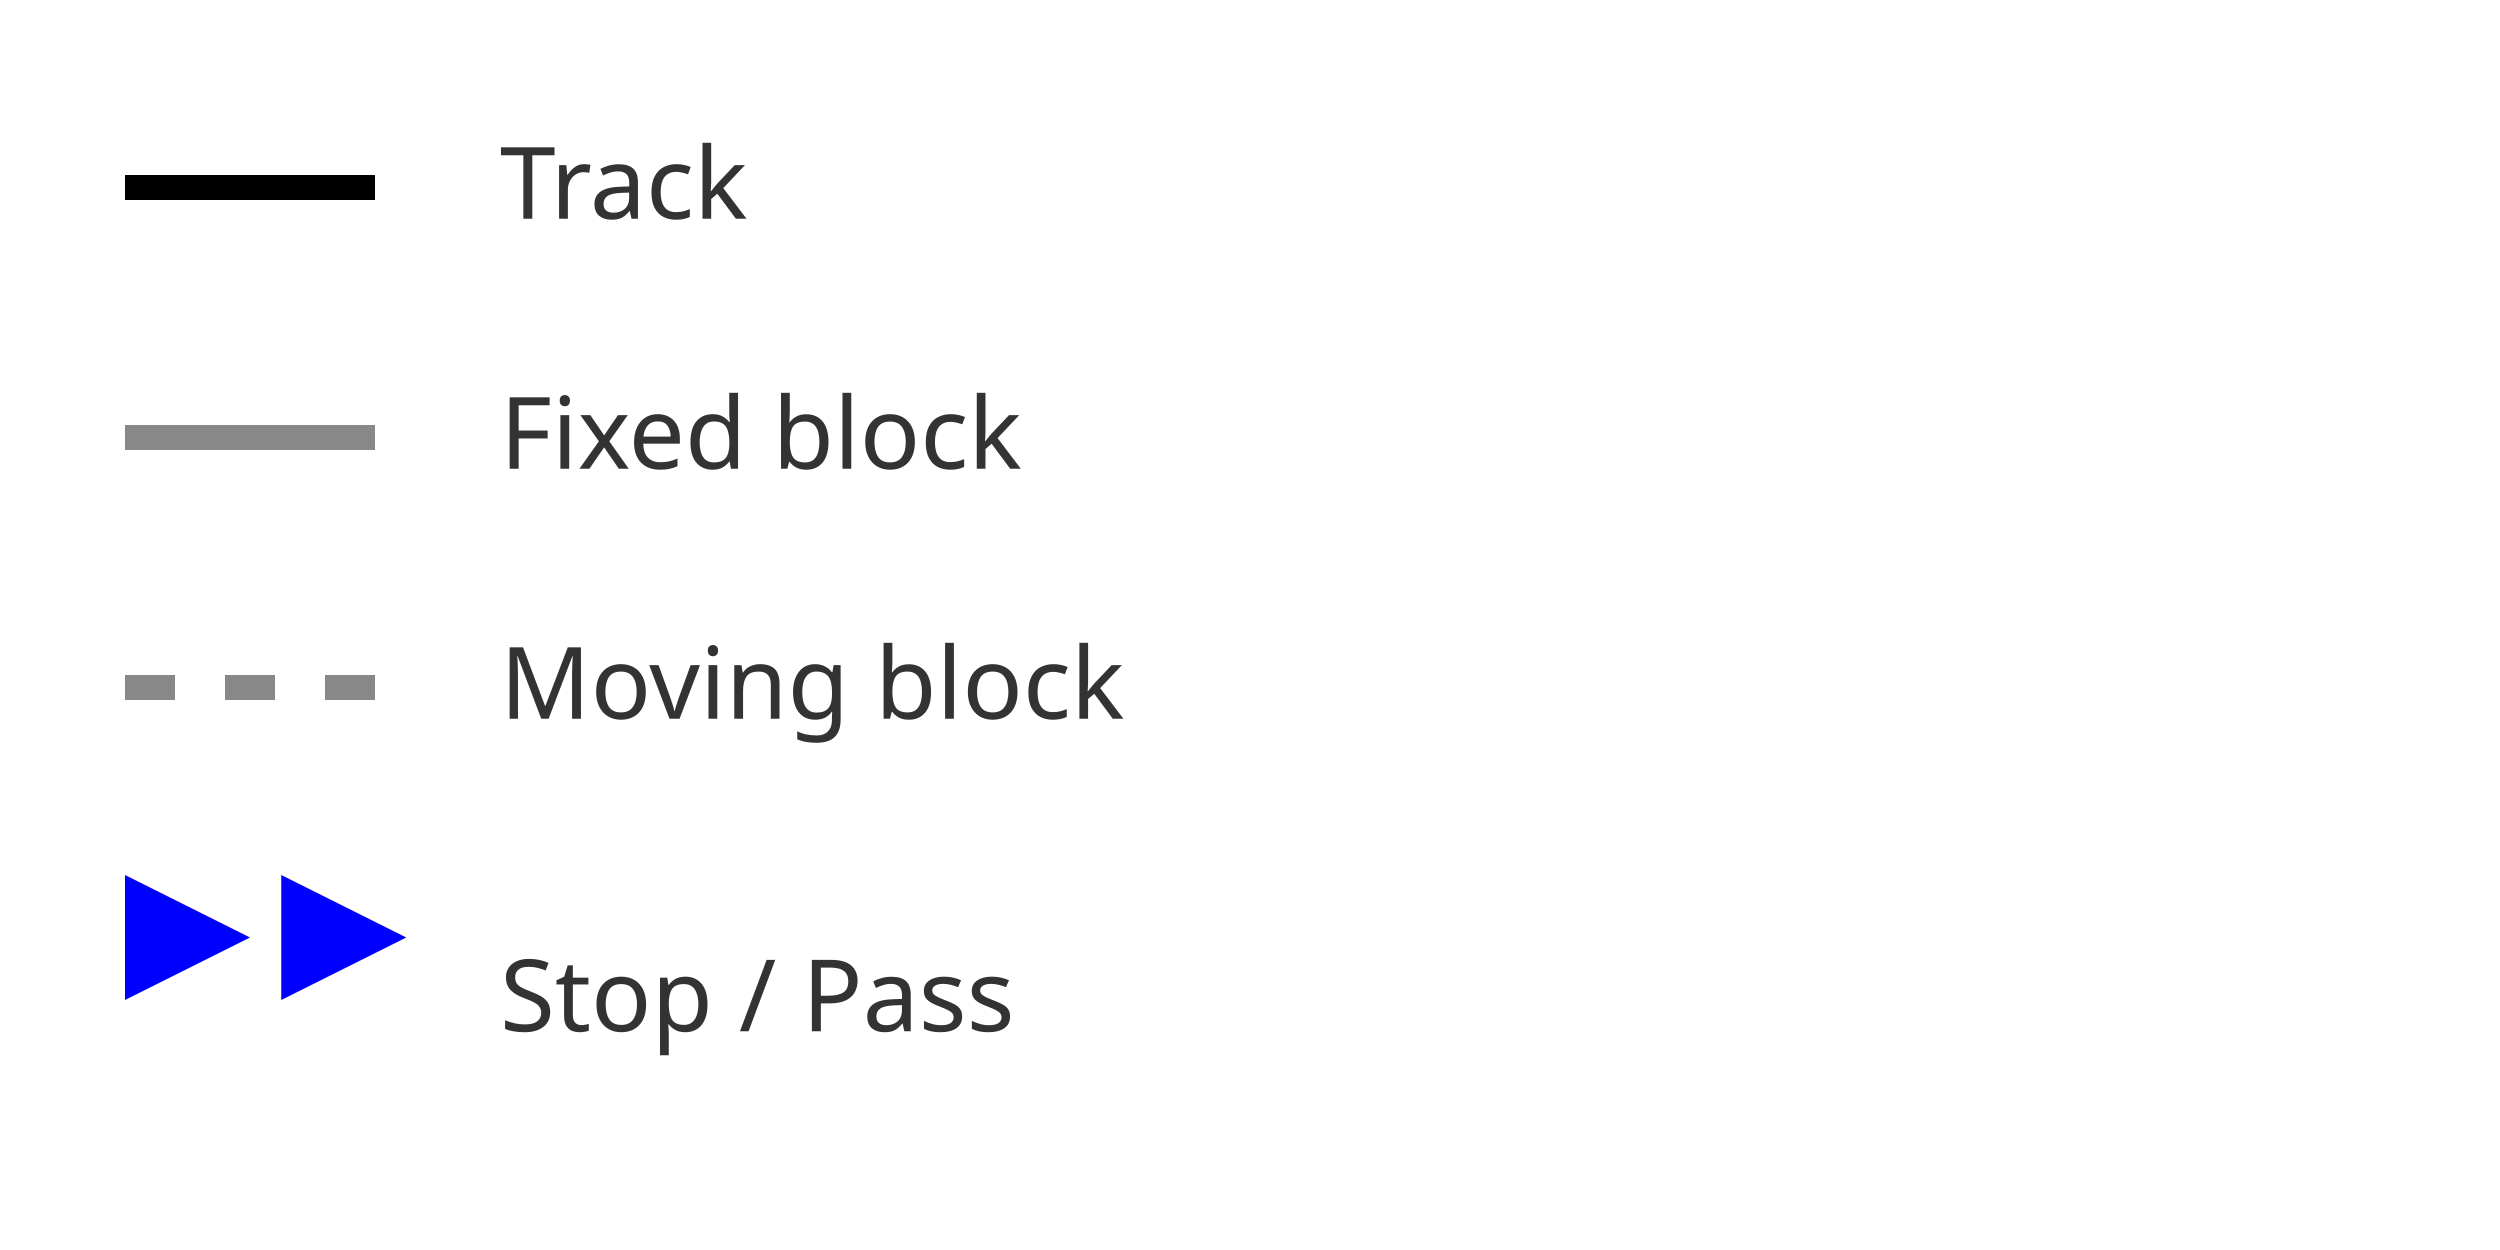
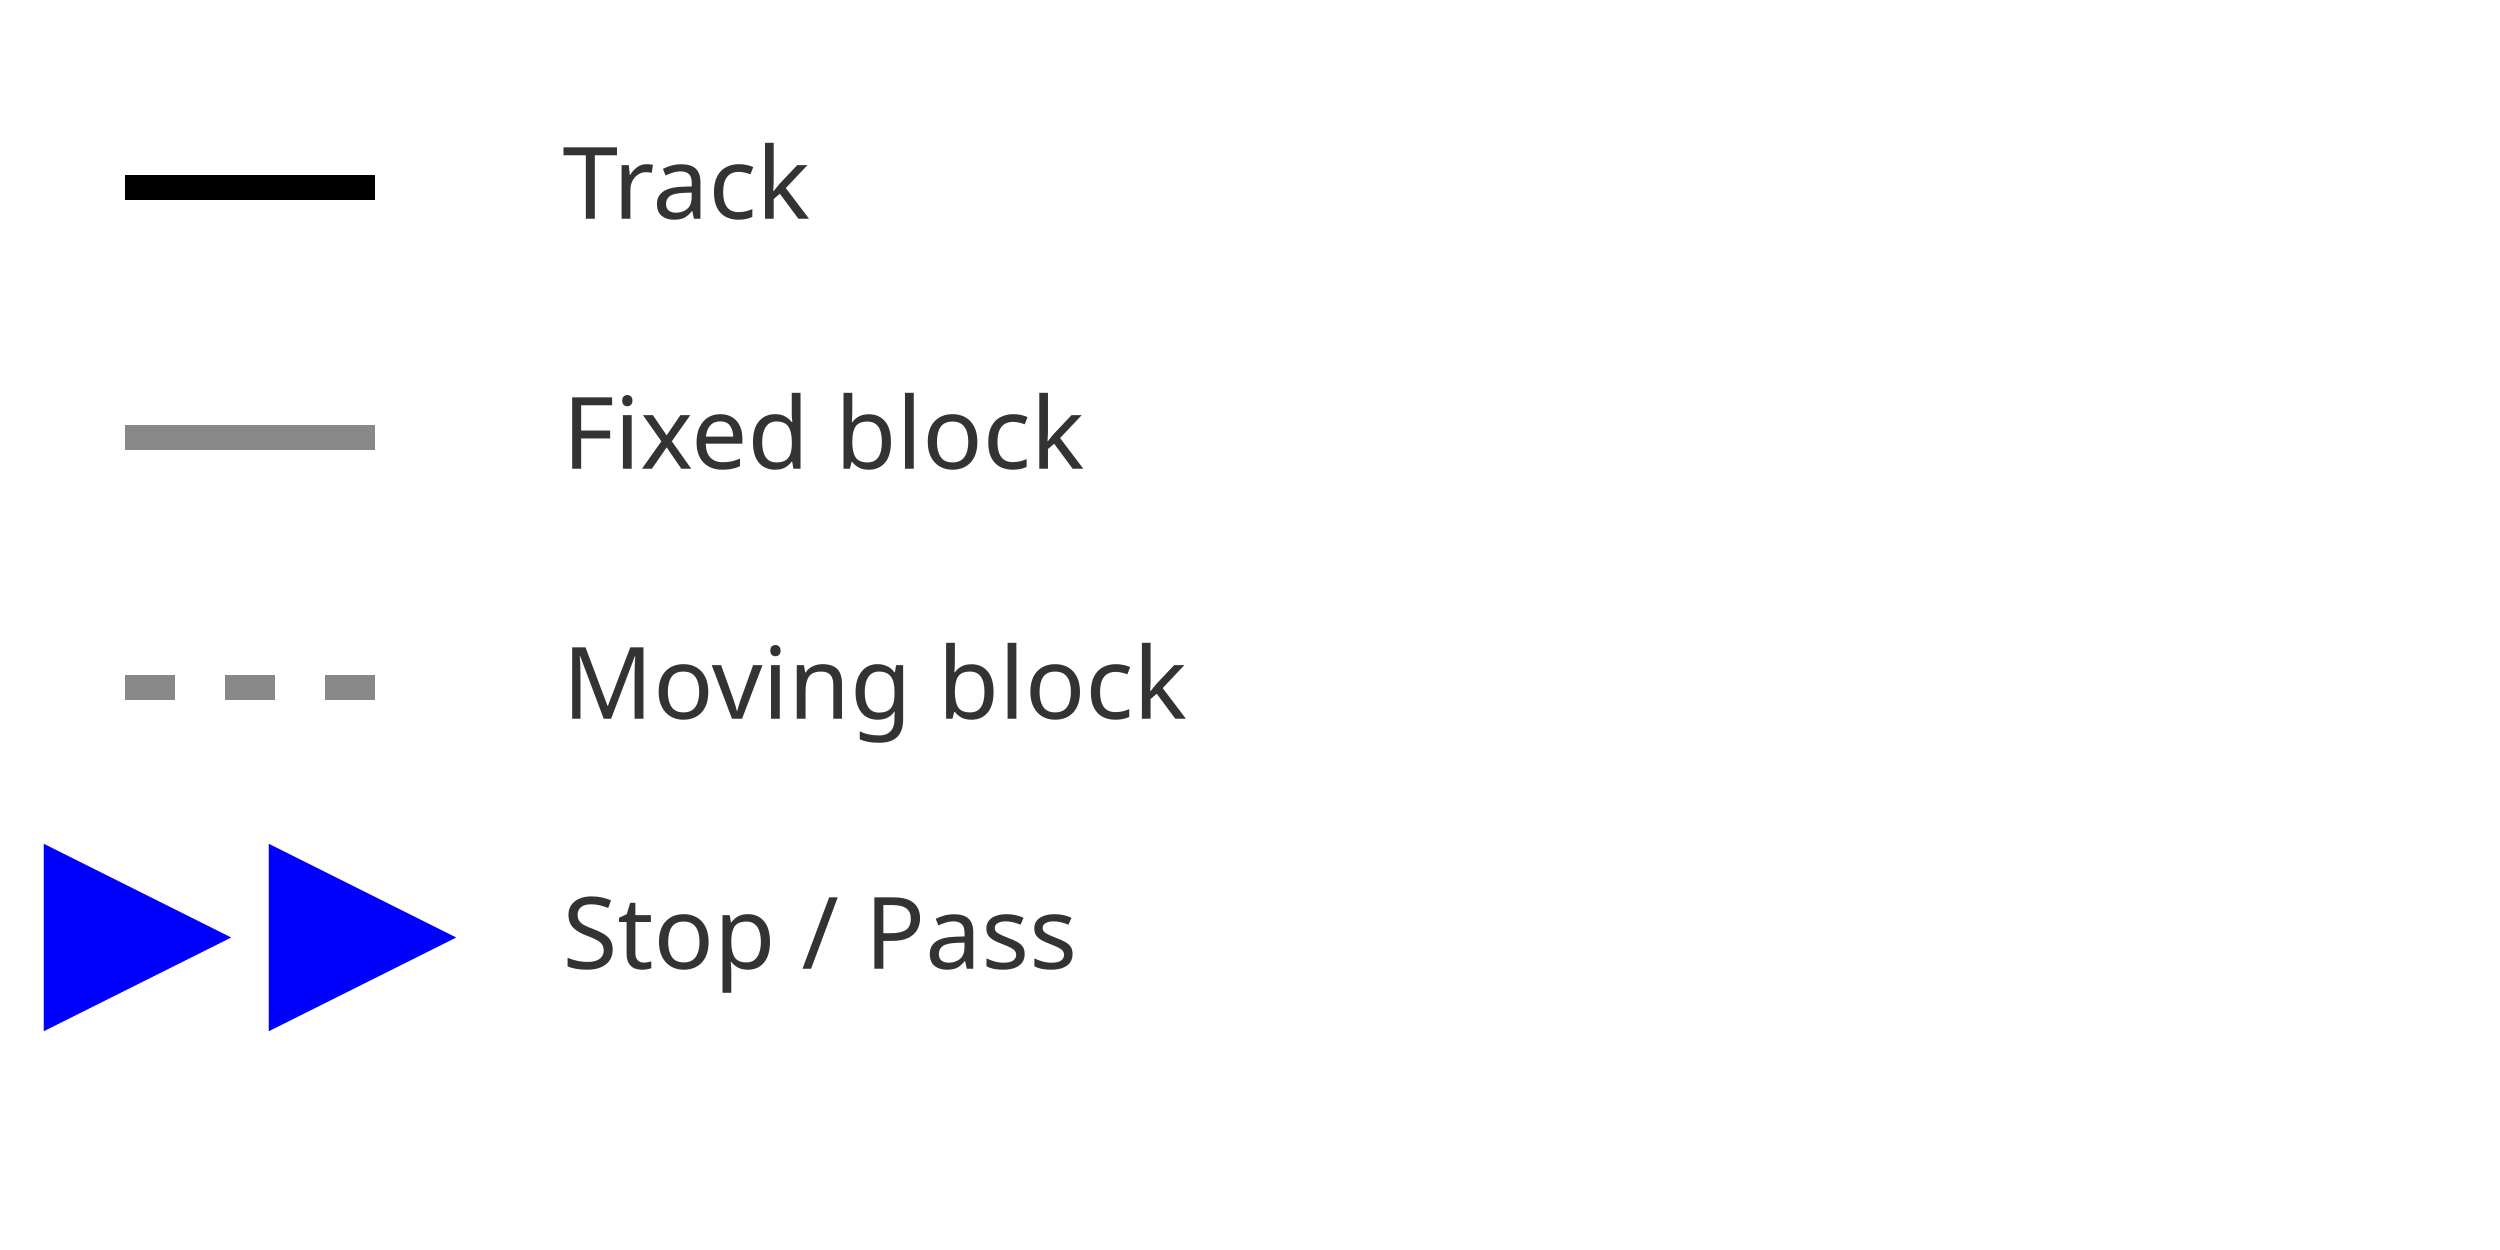
<svg xmlns="http://www.w3.org/2000/svg" viewBox="0 0 400 200" width="400" height="200">
-   <style>.text { font-family: sans-serif; font-size: 16px; fill: #333; } .track-dark { stroke: #000000; stroke-width:
-         4; } .track-light { stroke: #888888; stroke-width: 4; } .track-light-dashed { stroke: #888888; stroke-width: 4;
-         stroke-dasharray: 8, 8; }
+   <style>
+         .text { font-family: sans-serif; font-size: 16px; fill: #333; }
+         .track-dark { stroke: #000000; stroke-width: 4; }
+         .track-light { stroke: #888888; stroke-width: 4; }
+         .track-light-dashed { stroke: #888888; stroke-width: 4; stroke-dasharray: 8, 8; }
    </style>
  <line class="track-dark" x1="20" y1="30" x2="60" y2="30" />
-   <text x="80" y="35" class="text">Track</text>
+   <text x="90" y="35" class="text">Track</text>
  <line class="track-light" x1="20" y1="70" x2="60" y2="70" />
-   <text x="80" y="75" class="text">Fixed block</text>
+   <text x="90" y="75" class="text">Fixed block</text>
  <line class="track-light-dashed" x1="20" y1="110" x2="60" y2="110" />
-   <text x="80" y="115" class="text">Moving block</text>
-   <g transform="translate(20, 150)">
-     <polygon points="0,-10 20,0 0,10" fill="#0000FF" />
-     <polygon points="25,-10 45,0 25,10" fill="#0000FF" />
+   <text x="90" y="115" class="text">Moving block</text>
+   <g transform="translate(40, 150)">
+     <polygon points="-33,-15 -3,0 -33,15" fill="#0000FF" />
+     <polygon points="3,-15 33,0 3,15" fill="#0000FF" />
  </g>
-   <text x="80" y="165" class="text">Stop / Pass</text>
+   <text x="90" y="155" class="text">Stop / Pass</text>
</svg>
